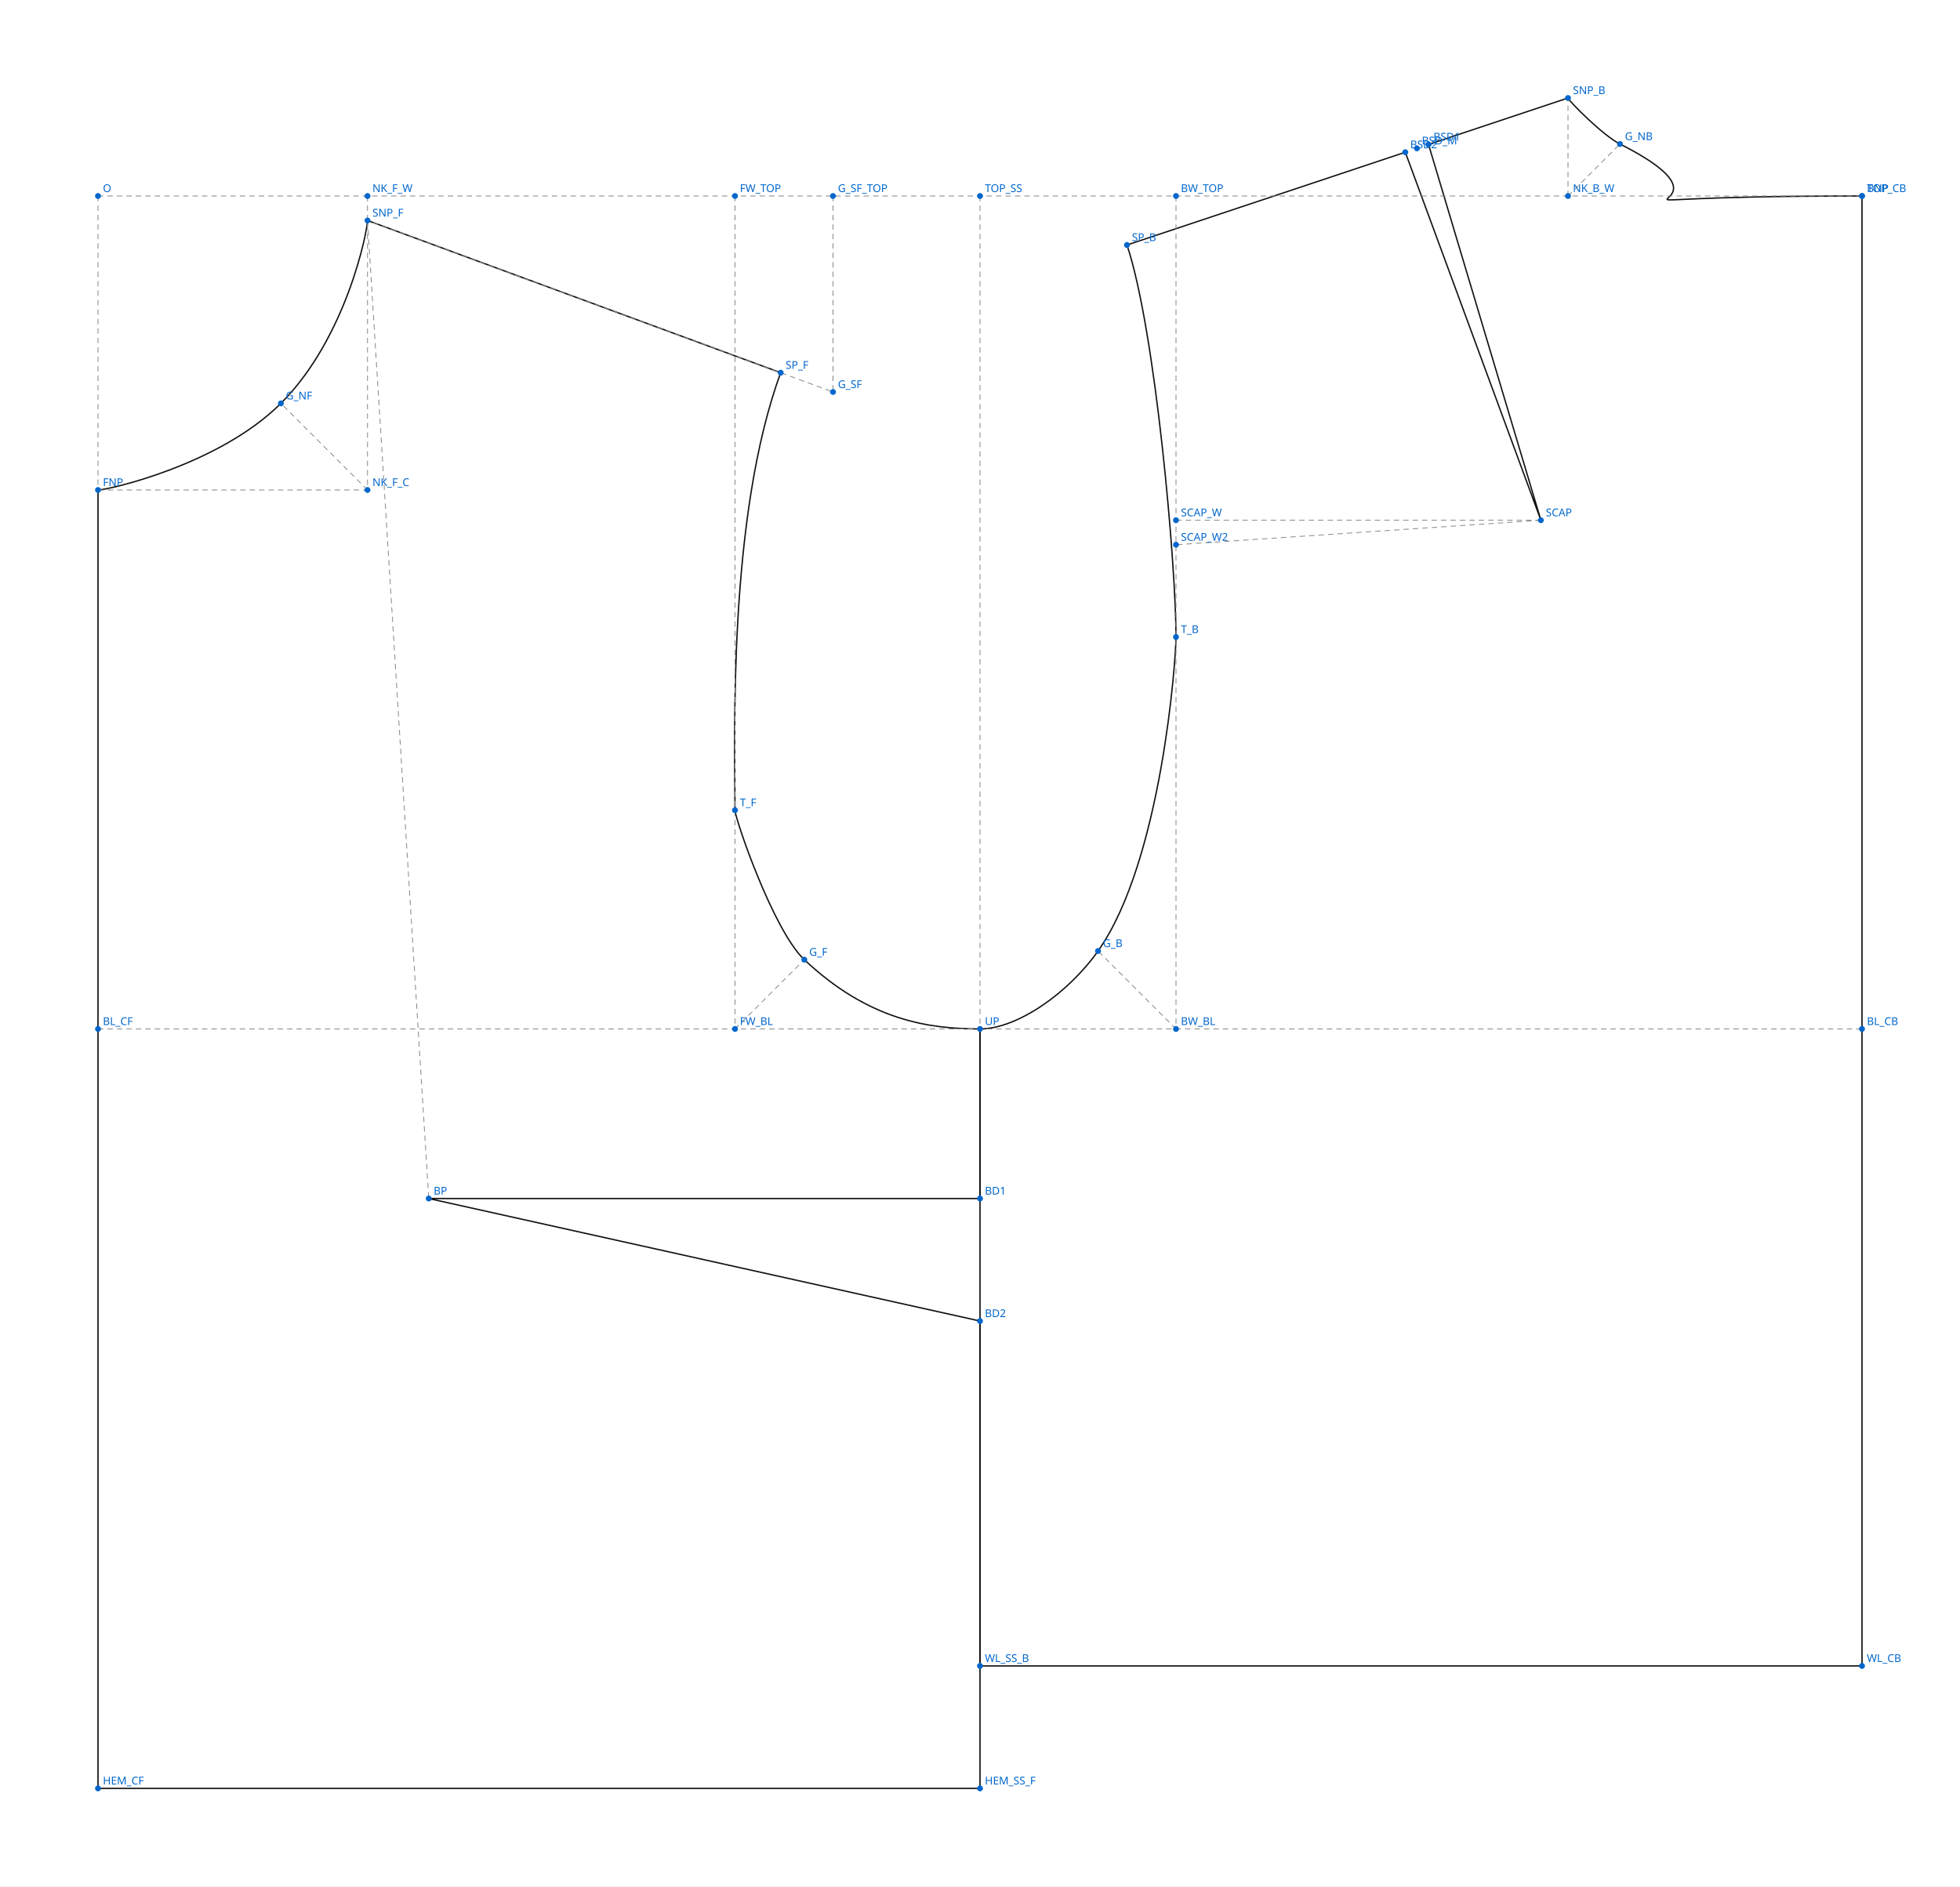
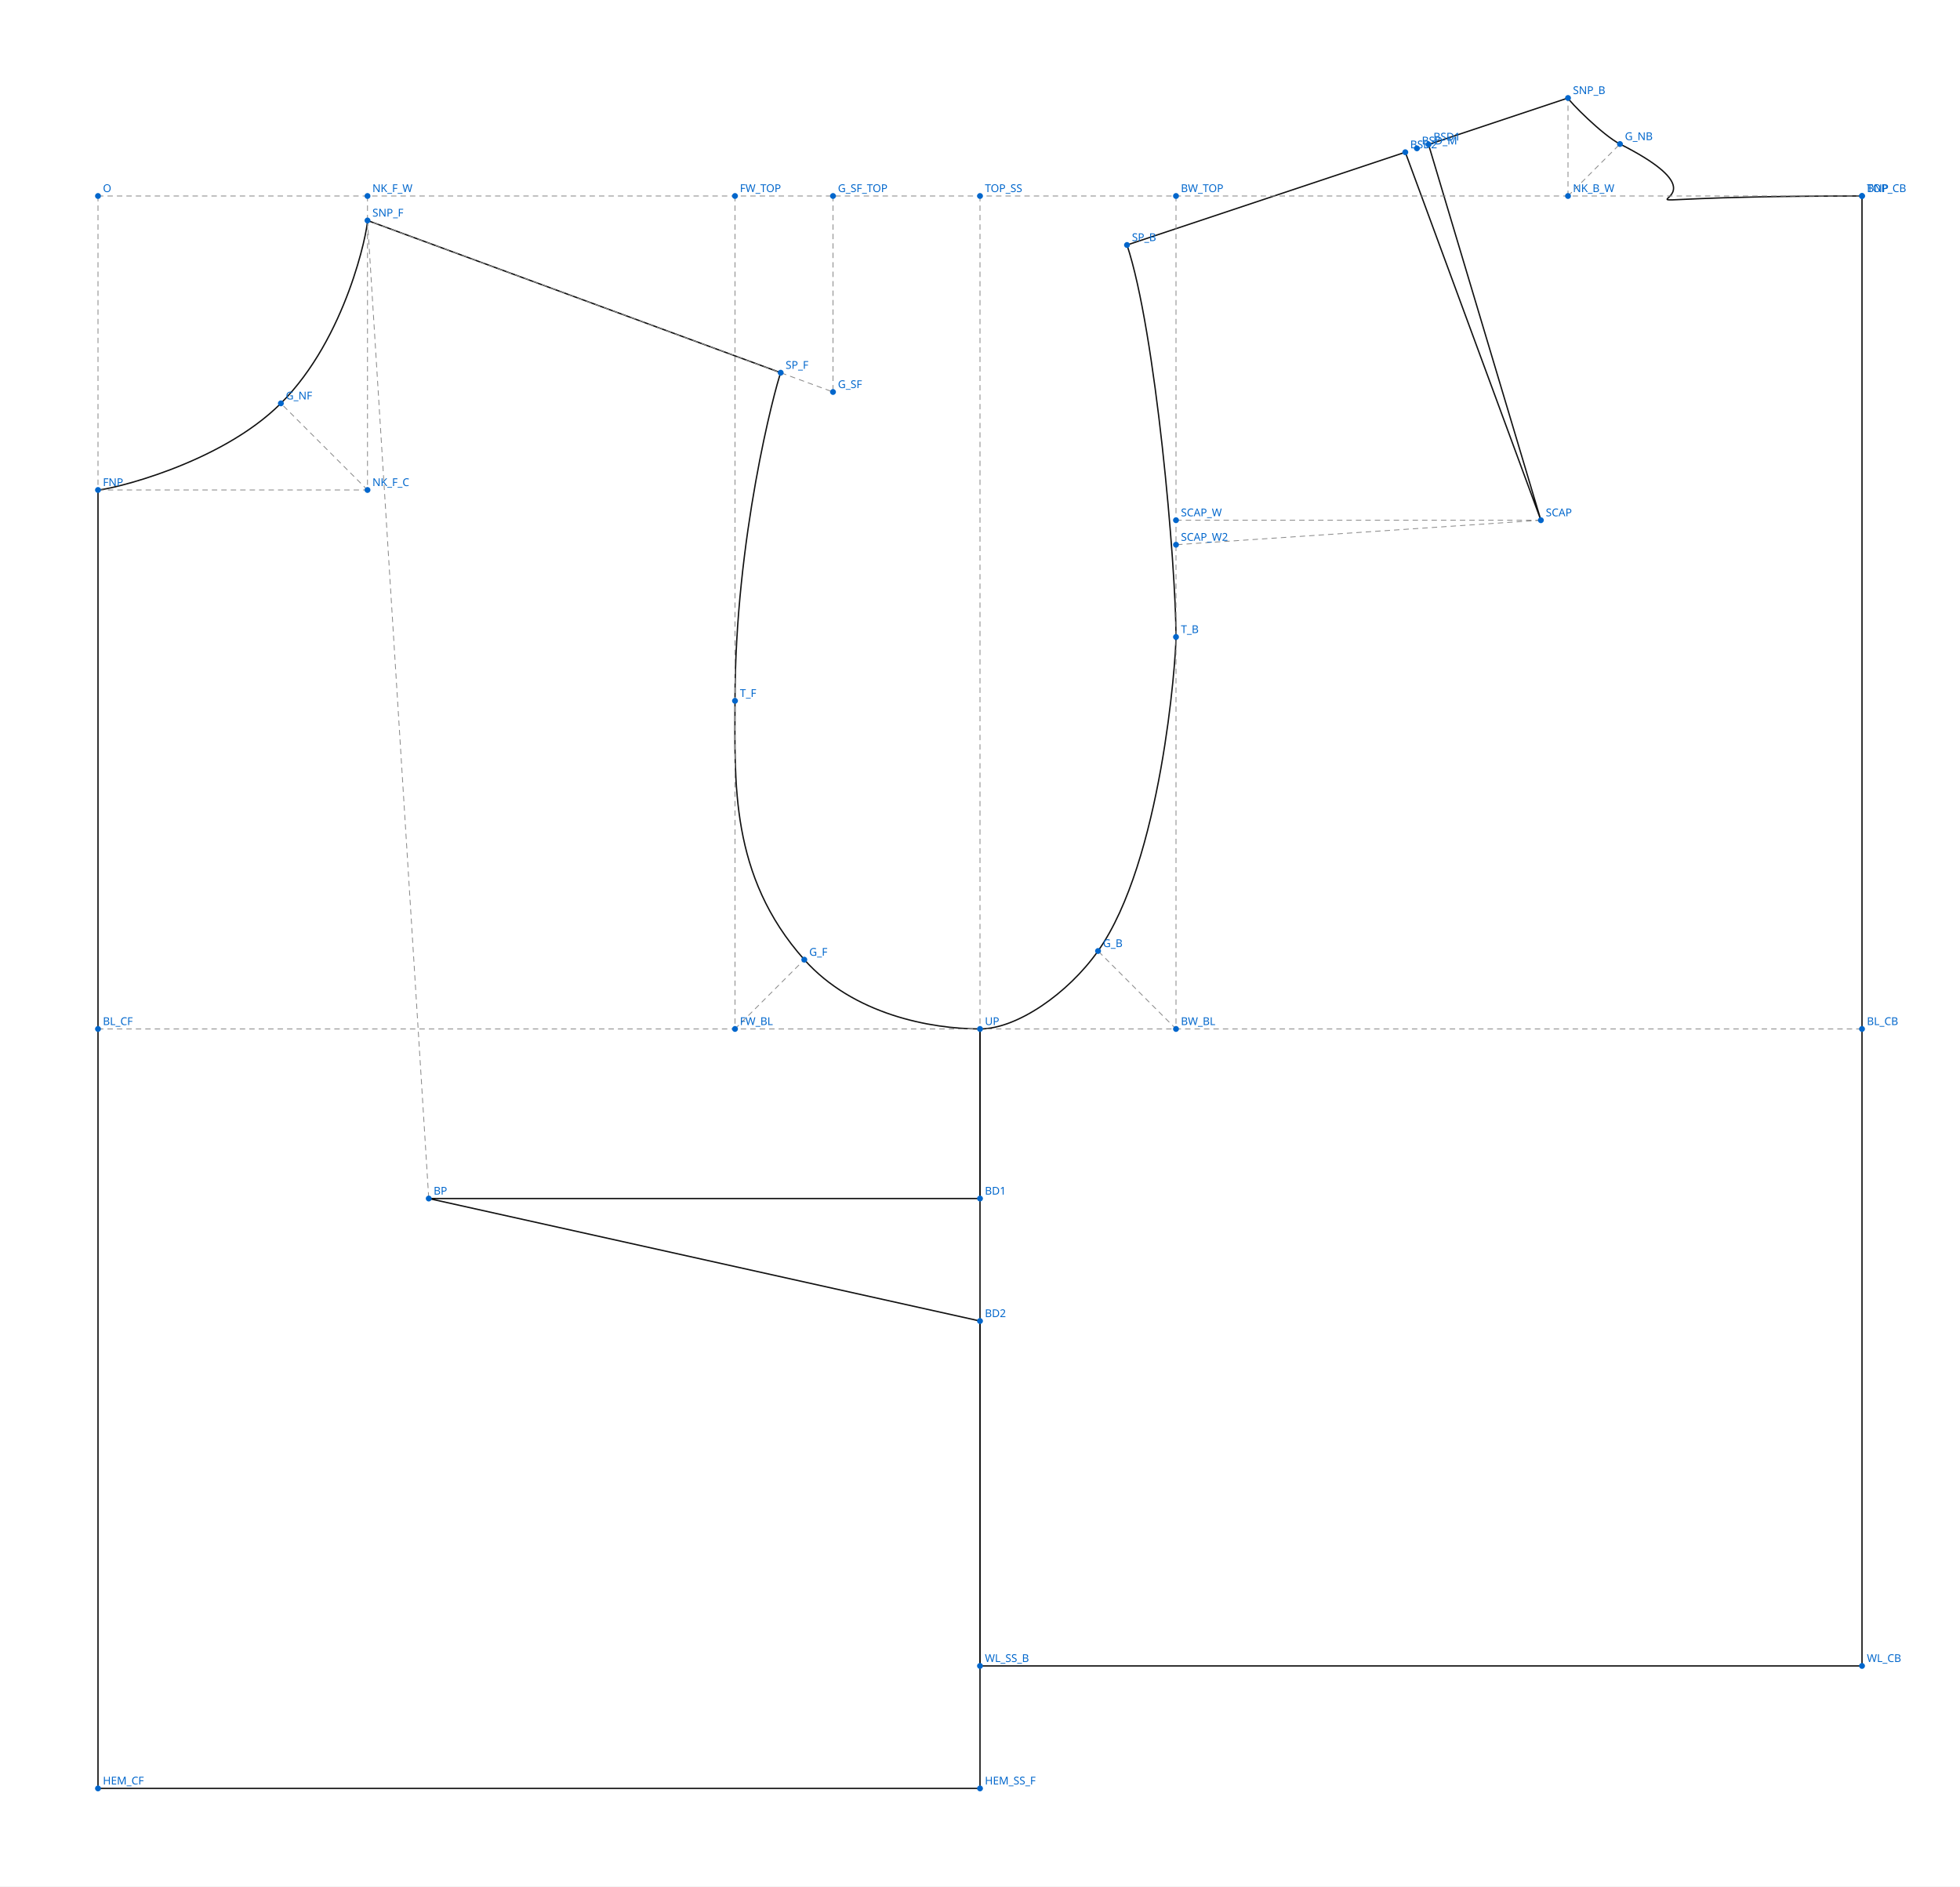
<svg xmlns="http://www.w3.org/2000/svg" width="508mm" height="488.95mm" viewBox="0 0 508 488.95">
  <rect width="100%" height="100%" fill="white" />
  <g id="outline" fill="none" stroke="#111" stroke-width="0.35">
    <path d="M25.4 127L25.4 463.55" />
    <path d="M95.25 57.15C95.25 59.772 89.859 87.49 72.799 104.549C56.852 120.496 28.022 127 25.4 127" />
    <path d="M95.25 57.15L202.346 96.606" />
-     <path d="M202.346 96.606C188.551 134.05 190.5 191.76 190.5 210.002C190.5 212.137 200.384 241.122 208.461 248.739C225.198 264.526 240.783 266.7 254 266.7" />
+     <path d="M202.346 96.606C200.861 100.635 190.5 139.578 190.5 181.653C190.5 202.488 189.045 226.972 208.461 248.739C221.169 262.987 241.272 266.7 254 266.7" />
    <path d="M254 266.7L254 310.653" />
    <path d="M254 342.403L254 463.55" />
    <path d="M25.4 463.55L254 463.55" />
    <path d="M482.6 50.8L482.6 431.8" />
    <path d="M406.4 25.4C406.685 26.254 415.374 35.056 419.87 37.33C459.377 57.307 392.135 50.8 482.6 50.8" />
    <path d="M406.4 25.4L370.255 37.448" />
    <path d="M364.231 39.456L292.1 63.5" />
    <path d="M292.1 63.5C299.547 85.841 304.8 146.67 304.8 165.1C304.8 170.971 301.051 223.209 284.594 246.494C276.765 257.573 263.533 266.7 254 266.7" />
    <path d="M254 266.7L254 431.8" />
    <path d="M254 431.8L482.6 431.8" />
  </g>
  <g id="dart" fill="none" stroke="#111" stroke-width="0.35">
    <path d="M254 310.653L111.125 310.653L254 342.403" />
    <path d="M370.255 37.448L399.372 134.839L364.231 39.456" />
  </g>
  <g id="construction" fill="none" stroke="#888" stroke-width="0.21" stroke-dasharray="1.4,1.05">
    <path d="M25.4 50.8L482.6 50.8" />
    <path d="M25.4 266.7L482.6 266.7" />
    <path d="M254 50.8L254 266.7" />
    <path d="M190.5 50.8L190.5 266.7" />
    <path d="M304.8 50.8L304.8 266.7" />
    <path d="M25.4 50.8L25.4 127" />
    <path d="M95.25 50.8L95.25 127L25.4 127" />
    <path d="M95.25 127L72.799 104.549" />
    <path d="M406.4 50.8L406.4 25.4" />
    <path d="M406.4 50.8L419.87 37.33" />
    <path d="M215.9 50.8L215.9 101.6L95.25 57.15" />
    <path d="M95.25 57.15L111.125 310.653" />
    <path d="M190.5 266.7L208.461 248.739" />
    <path d="M304.8 266.7L284.594 246.494" />
    <path d="M399.372 134.839L304.8 134.839" />
    <path d="M399.372 134.839L304.8 141.189" />
  </g>
  <g id="points" font-size="2.794" font-family="sans-serif" fill="#06c">
    <circle cx="25.4" cy="50.8" r="0.762" fill="#06c" />
    <text x="26.67" y="49.784">O</text>
    <circle cx="254" cy="50.8" r="0.762" fill="#06c" />
    <text x="255.27" y="49.784">TOP_SS</text>
    <circle cx="482.6" cy="50.8" r="0.762" fill="#06c" />
    <text x="483.87" y="49.784">TOP_CB</text>
    <circle cx="25.4" cy="266.7" r="0.762" fill="#06c" />
    <text x="26.67" y="265.684">BL_CF</text>
    <circle cx="254" cy="266.7" r="0.762" fill="#06c" />
    <text x="255.27" y="265.684">UP</text>
    <circle cx="482.6" cy="266.7" r="0.762" fill="#06c" />
    <text x="483.87" y="265.684">BL_CB</text>
    <circle cx="482.6" cy="431.8" r="0.762" fill="#06c" />
    <text x="483.87" y="430.784">WL_CB</text>
    <circle cx="254" cy="431.8" r="0.762" fill="#06c" />
    <text x="255.27" y="430.784">WL_SS_B</text>
    <circle cx="25.4" cy="463.55" r="0.762" fill="#06c" />
    <text x="26.67" y="462.534">HEM_CF</text>
    <circle cx="254" cy="463.55" r="0.762" fill="#06c" />
    <text x="255.27" y="462.534">HEM_SS_F</text>
    <circle cx="95.25" cy="50.8" r="0.762" fill="#06c" />
    <text x="96.52" y="49.784">NK_F_W</text>
    <circle cx="95.25" cy="57.15" r="0.762" fill="#06c" />
    <text x="96.52" y="56.134">SNP_F</text>
    <circle cx="25.4" cy="127" r="0.762" fill="#06c" />
    <text x="26.67" y="125.984">FNP</text>
    <circle cx="95.25" cy="127" r="0.762" fill="#06c" />
    <text x="96.52" y="125.984">NK_F_C</text>
    <circle cx="72.799" cy="104.549" r="0.762" fill="#06c" />
    <text x="74.069" y="103.533">G_NF</text>
    <circle cx="482.6" cy="50.8" r="0.762" fill="#06c" />
    <text x="483.87" y="49.784">BNP</text>
    <circle cx="406.4" cy="50.8" r="0.762" fill="#06c" />
    <text x="407.67" y="49.784">NK_B_W</text>
    <circle cx="406.4" cy="25.4" r="0.762" fill="#06c" />
    <text x="407.67" y="24.384">SNP_B</text>
    <circle cx="419.87" cy="37.33" r="0.762" fill="#06c" />
    <text x="421.14" y="36.314">G_NB</text>
    <circle cx="292.1" cy="63.5" r="0.762" fill="#06c" />
    <text x="293.37" y="62.484">SP_B</text>
    <circle cx="215.9" cy="50.8" r="0.762" fill="#06c" />
    <text x="217.17" y="49.784">G_SF_TOP</text>
    <circle cx="215.9" cy="101.6" r="0.762" fill="#06c" />
    <text x="217.17" y="100.584">G_SF</text>
    <circle cx="202.346" cy="96.606" r="0.762" fill="#06c" />
    <text x="203.616" y="95.59">SP_F</text>
    <circle cx="370.255" cy="37.448" r="0.762" fill="#06c" />
    <text x="371.525" y="36.432">BSD1</text>
    <circle cx="364.231" cy="39.456" r="0.762" fill="#06c" />
    <text x="365.501" y="38.44">BSD2</text>
    <circle cx="367.243" cy="38.452" r="0.762" fill="#06c" />
    <text x="368.513" y="37.436">BSD_M</text>
    <circle cx="399.372" cy="134.839" r="0.762" fill="#06c" />
    <text x="400.642" y="133.823">SCAP</text>
    <circle cx="190.5" cy="50.8" r="0.762" fill="#06c" />
    <text x="191.77" y="49.784">FW_TOP</text>
    <circle cx="190.5" cy="266.7" r="0.762" fill="#06c" />
    <text x="191.77" y="265.684">FW_BL</text>
    <circle cx="304.8" cy="50.8" r="0.762" fill="#06c" />
    <text x="306.07" y="49.784">BW_TOP</text>
    <circle cx="304.8" cy="266.7" r="0.762" fill="#06c" />
    <text x="306.07" y="265.684">BW_BL</text>
    <circle cx="304.8" cy="134.839" r="0.762" fill="#06c" />
    <text x="306.07" y="133.823">SCAP_W</text>
    <circle cx="304.8" cy="141.189" r="0.762" fill="#06c" />
    <text x="306.07" y="140.173">SCAP_W2</text>
-     <circle cx="190.5" cy="210.002" r="0.762" fill="#06c" />
-     <text x="191.77" y="208.986">T_F</text>
+     <circle cx="190.5" cy="181.653" r="0.762" fill="#06c" />
+     <text x="191.77" y="180.637">T_F</text>
    <circle cx="208.461" cy="248.739" r="0.762" fill="#06c" />
    <text x="209.731" y="247.723">G_F</text>
    <circle cx="304.8" cy="165.1" r="0.762" fill="#06c" />
    <text x="306.07" y="164.084">T_B</text>
    <circle cx="284.594" cy="246.494" r="0.762" fill="#06c" />
    <text x="285.864" y="245.478">G_B</text>
    <circle cx="111.125" cy="310.653" r="0.762" fill="#06c" />
    <text x="112.395" y="309.637">BP</text>
    <circle cx="254" cy="310.653" r="0.762" fill="#06c" />
    <text x="255.27" y="309.637">BD1</text>
    <circle cx="254" cy="342.403" r="0.762" fill="#06c" />
    <text x="255.27" y="341.387">BD2</text>
  </g>
</svg>
